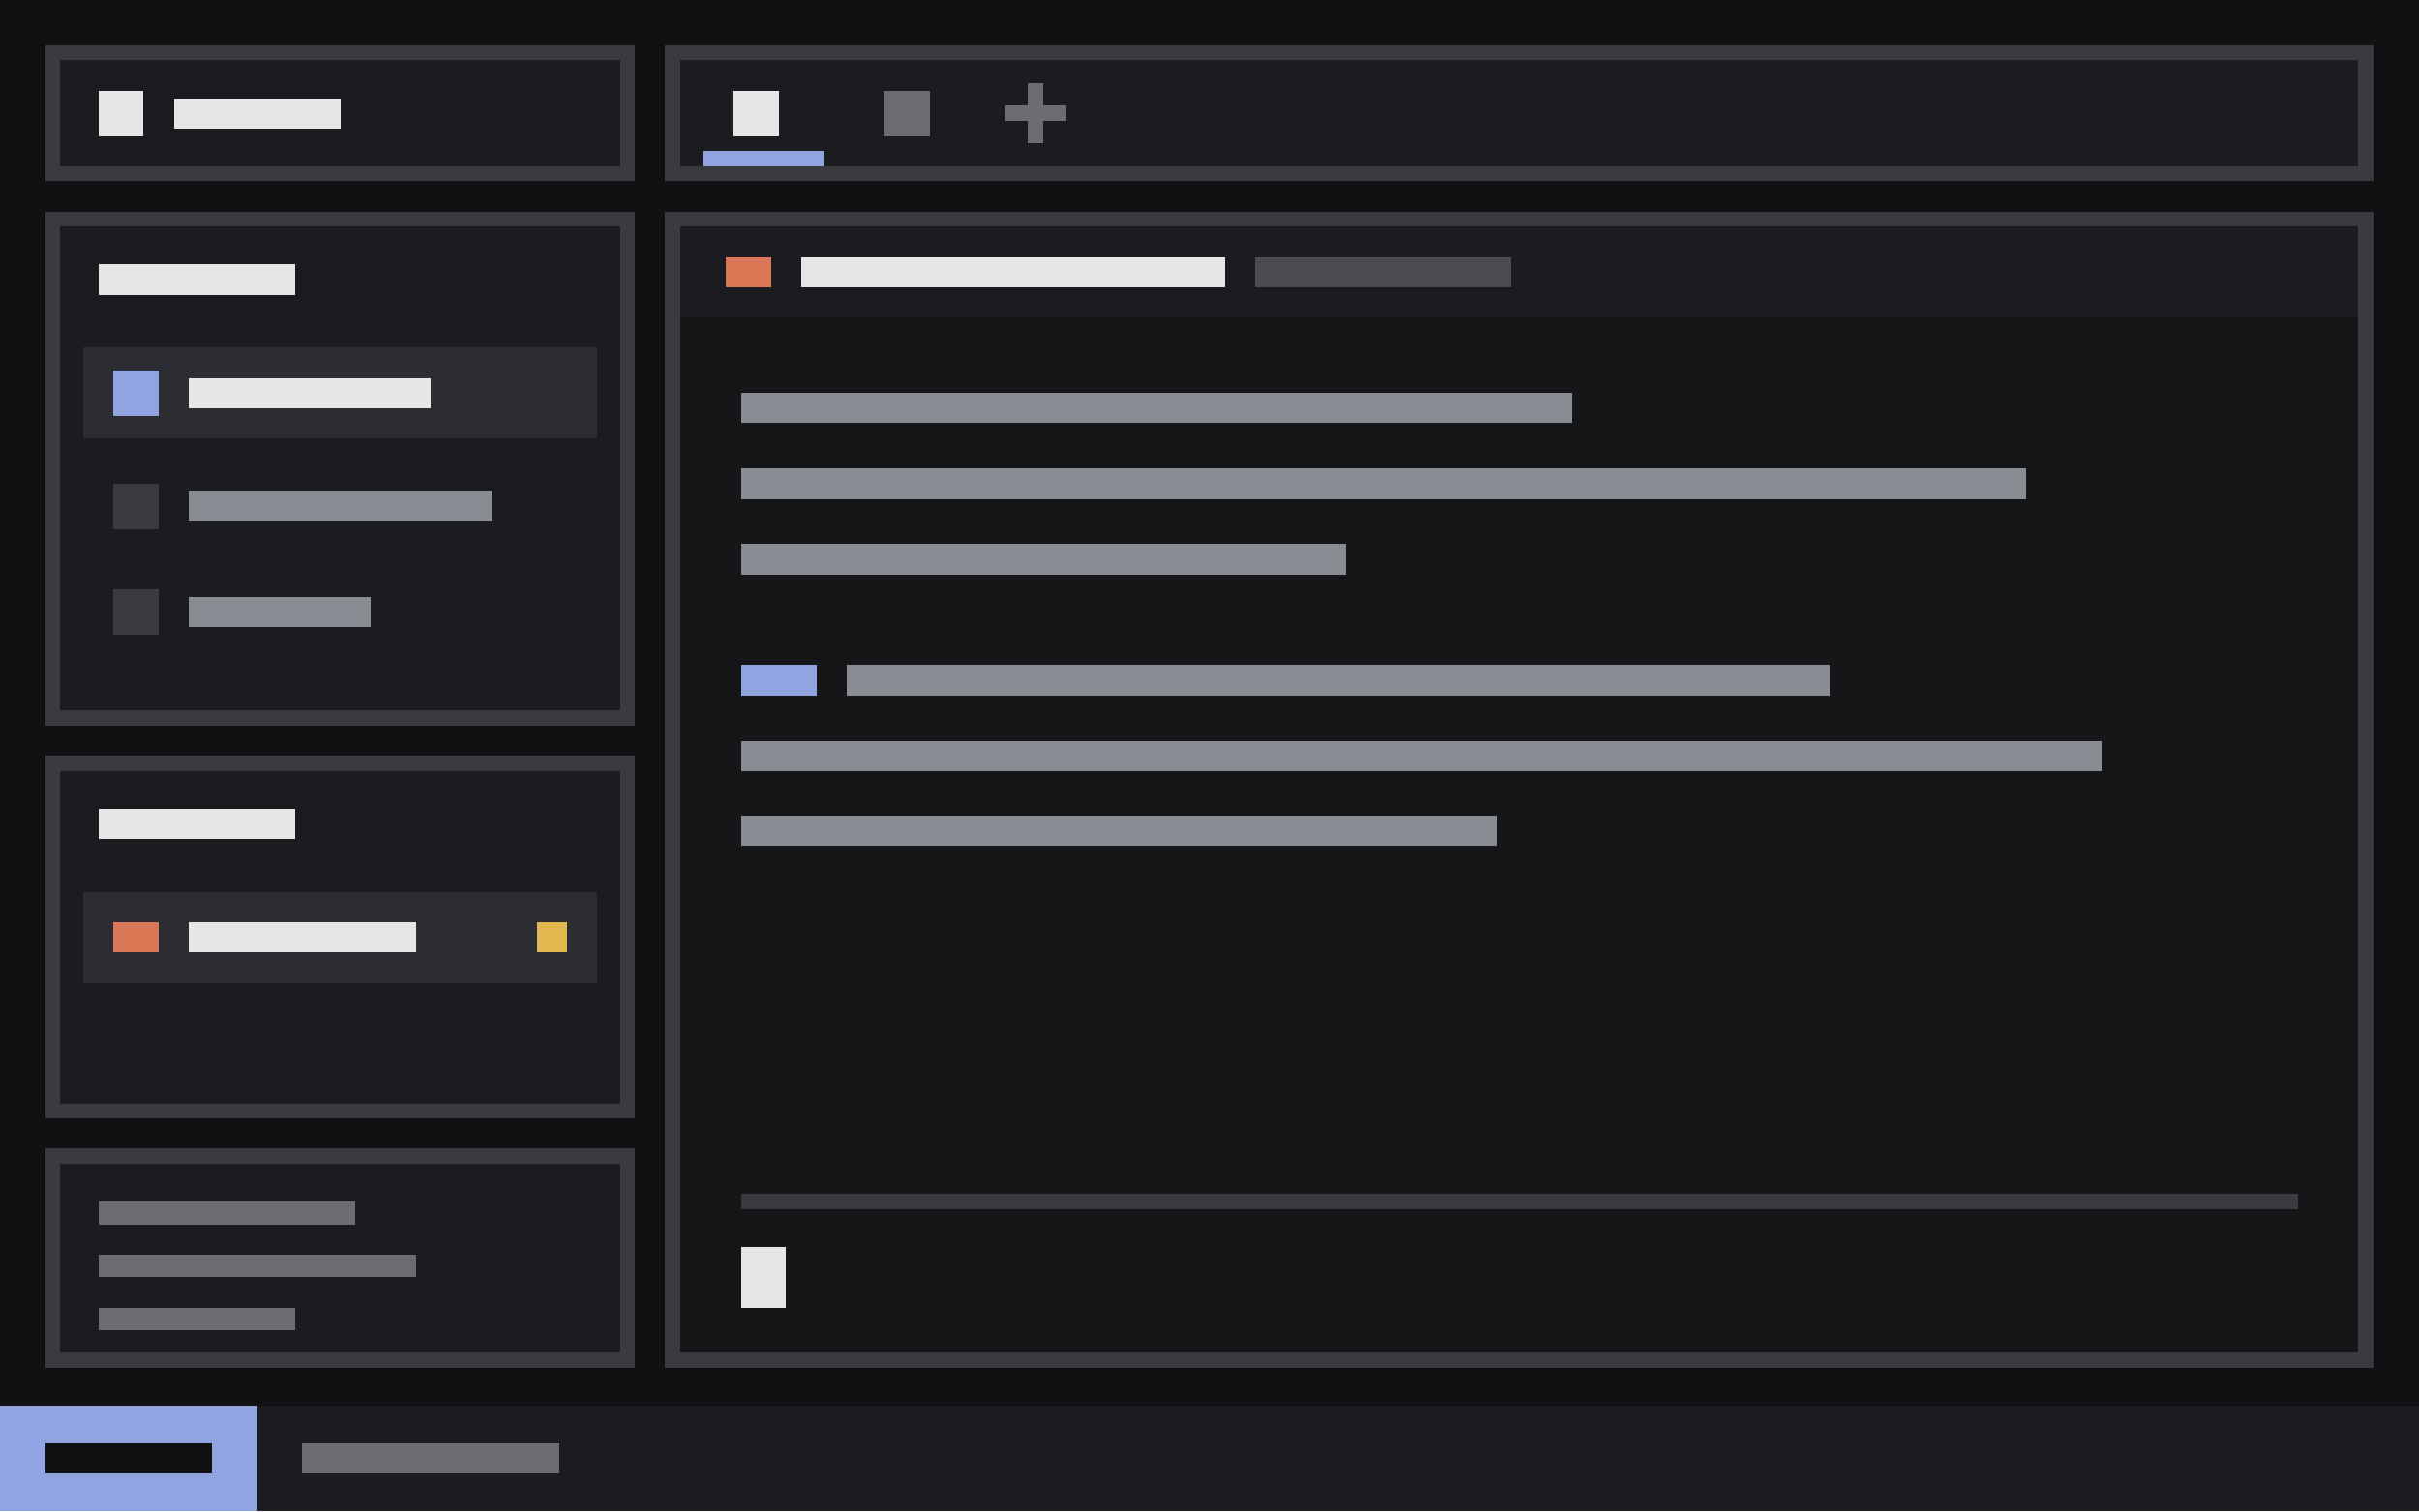
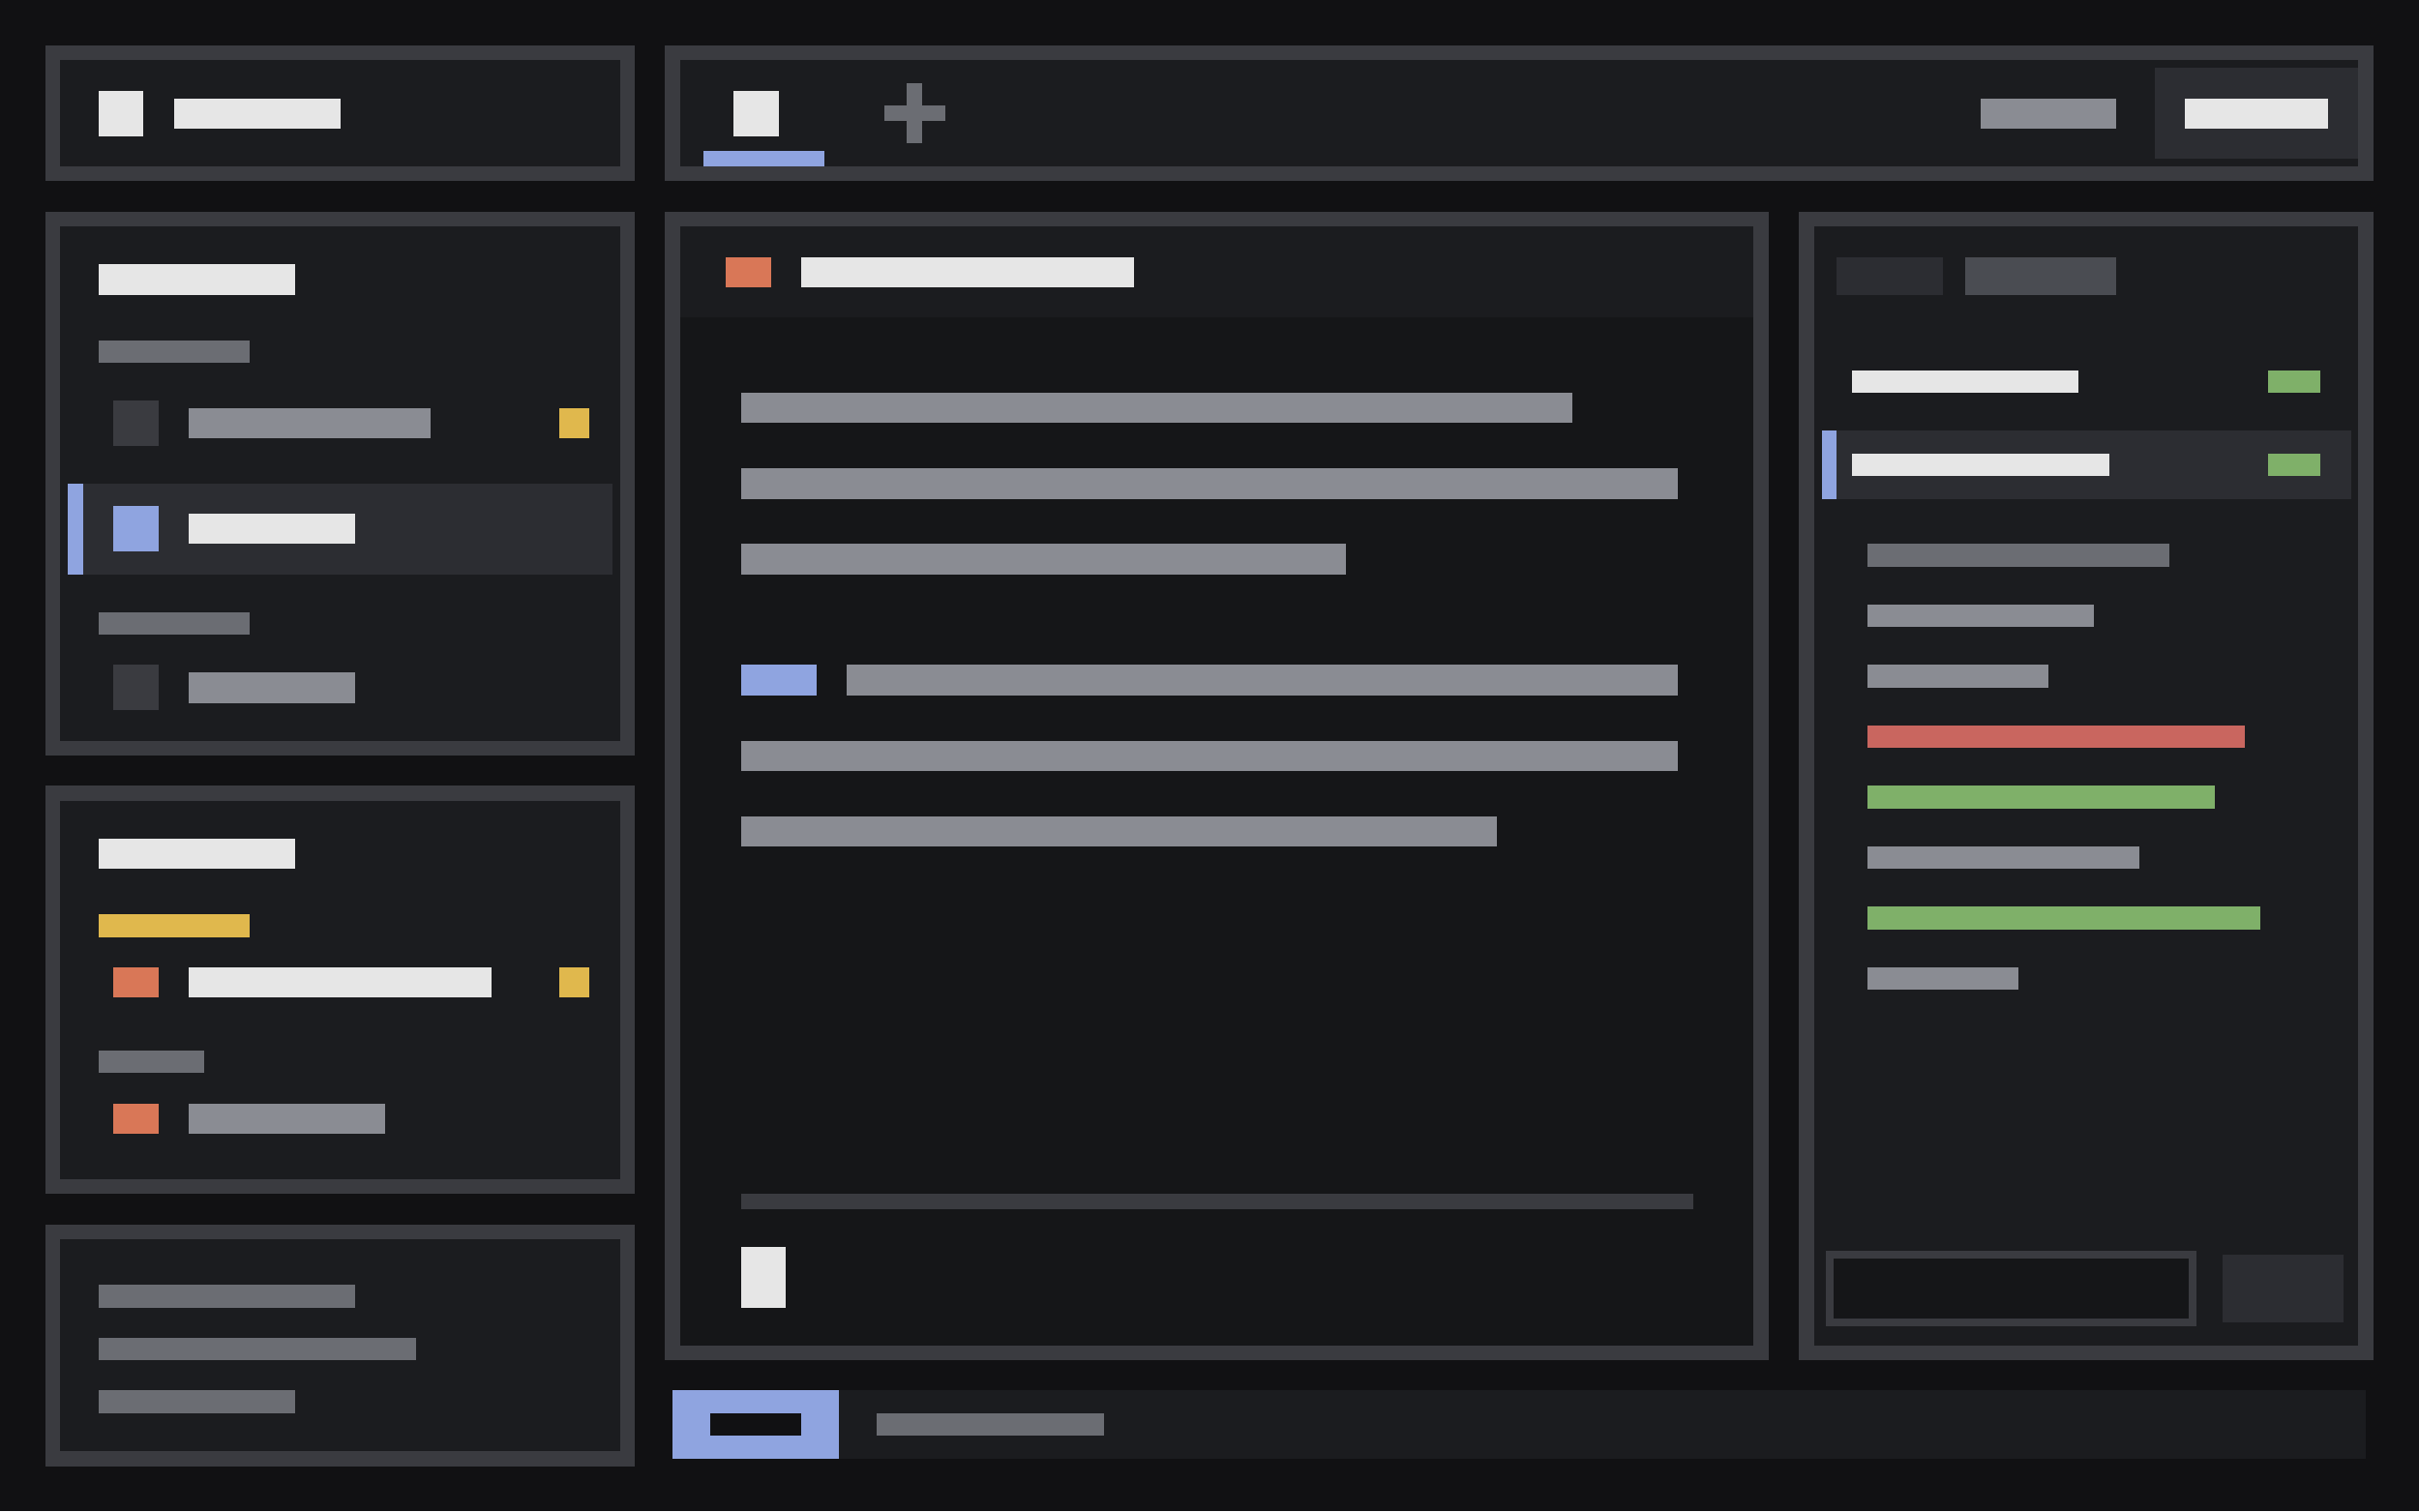
<svg xmlns="http://www.w3.org/2000/svg" width="320" height="200" viewBox="0 0 320 200" shape-rendering="crispEdges">
  <rect width="320" height="200" fill="#111113" />
  <g fill="#1b1c1f" stroke="#3a3b40" stroke-width="2">
    <rect x="7" y="7" width="76" height="16" />
-     <rect x="7" y="29" width="76" height="66" />
-     <rect x="7" y="101" width="76" height="46" />
-     <rect x="7" y="153" width="76" height="27" />
+     <rect x="7" y="29" width="76" height="70" />
+     <rect x="7" y="105" width="76" height="52" />
+     <rect x="7" y="163" width="76" height="30" />
    <rect x="89" y="7" width="224" height="16" />
-     <rect x="89" y="29" width="224" height="151" fill="#151618" />
+     <rect x="89" y="29" width="144" height="150" fill="#151618" />
+     <rect x="239" y="29" width="74" height="150" />
  </g>
  <rect x="13" y="12" width="6" height="6" fill="#e6e6e6" />
  <rect x="23" y="13" width="22" height="4" fill="#e6e6e6" />
  <rect x="13" y="35" width="26" height="4" fill="#e6e6e6" />
-   <rect x="11" y="46" width="68" height="12" fill="#2c2d32" />
-   <rect x="15" y="49" width="6" height="6" fill="#8fa4e0" />
-   <rect x="25" y="50" width="32" height="4" fill="#e6e6e6" />
-   <rect x="15" y="64" width="6" height="6" fill="#3a3b40" />
-   <rect x="25" y="65" width="40" height="4" fill="#8a8c93" />
-   <rect x="15" y="78" width="6" height="6" fill="#3a3b40" />
-   <rect x="25" y="79" width="24" height="4" fill="#8a8c93" />
-   <rect x="13" y="107" width="26" height="4" fill="#e6e6e6" />
-   <rect x="11" y="118" width="68" height="12" fill="#2c2d32" />
-   <rect x="15" y="122" width="6" height="4" fill="#d97757" />
-   <rect x="25" y="122" width="30" height="4" fill="#e6e6e6" />
-   <rect x="71" y="122" width="4" height="4" fill="#e0b84d" />
-   <rect x="13" y="159" width="34" height="3" fill="#6b6d73" />
-   <rect x="13" y="166" width="42" height="3" fill="#6b6d73" />
-   <rect x="13" y="173" width="26" height="3" fill="#6b6d73" />
+   <rect x="13" y="45" width="20" height="3" fill="#6b6d73" />
+   <rect x="15" y="53" width="6" height="6" fill="#3a3b40" />
+   <rect x="25" y="54" width="32" height="4" fill="#8a8c93" />
+   <rect x="74" y="54" width="4" height="4" fill="#e0b84d" />
+   <rect x="9" y="64" width="72" height="12" fill="#2c2d32" />
+   <rect x="9" y="64" width="2" height="12" fill="#8fa4e0" />
+   <rect x="15" y="67" width="6" height="6" fill="#8fa4e0" />
+   <rect x="25" y="68" width="22" height="4" fill="#e6e6e6" />
+   <rect x="13" y="81" width="20" height="3" fill="#6b6d73" />
+   <rect x="15" y="88" width="6" height="6" fill="#3a3b40" />
+   <rect x="25" y="89" width="22" height="4" fill="#8a8c93" />
+   <rect x="13" y="111" width="26" height="4" fill="#e6e6e6" />
+   <rect x="13" y="121" width="20" height="3" fill="#e0b84d" />
+   <rect x="15" y="128" width="6" height="4" fill="#d97757" />
+   <rect x="25" y="128" width="40" height="4" fill="#e6e6e6" />
+   <rect x="74" y="128" width="4" height="4" fill="#e0b84d" />
+   <rect x="13" y="139" width="14" height="3" fill="#6b6d73" />
+   <rect x="15" y="146" width="6" height="4" fill="#d97757" />
+   <rect x="25" y="146" width="26" height="4" fill="#8a8c93" />
+   <rect x="13" y="170" width="34" height="3" fill="#6b6d73" />
+   <rect x="13" y="177" width="42" height="3" fill="#6b6d73" />
+   <rect x="13" y="184" width="26" height="3" fill="#6b6d73" />
  <rect x="97" y="12" width="6" height="6" fill="#e6e6e6" />
  <rect x="93" y="20" width="16" height="2" fill="#8fa4e0" />
-   <rect x="117" y="12" width="6" height="6" fill="#6b6d73" />
-   <rect x="133" y="14" width="8" height="2" fill="#6b6d73" />
-   <rect x="136" y="11" width="2" height="8" fill="#6b6d73" />
-   <rect x="90" y="30" width="222" height="12" fill="#1b1c1f" />
+   <rect x="117" y="14" width="8" height="2" fill="#6b6d73" />
+   <rect x="120" y="11" width="2" height="8" fill="#6b6d73" />
+   <rect x="262" y="13" width="18" height="4" fill="#8a8c93" />
+   <rect x="285" y="9" width="27" height="12" fill="#2c2d32" />
+   <rect x="289" y="13" width="19" height="4" fill="#e6e6e6" />
+   <rect x="90" y="30" width="142" height="12" fill="#1b1c1f" />
  <rect x="96" y="34" width="6" height="4" fill="#d97757" />
-   <rect x="106" y="34" width="56" height="4" fill="#e6e6e6" />
-   <rect x="166" y="34" width="34" height="4" fill="#4a4c52" />
+   <rect x="106" y="34" width="44" height="4" fill="#e6e6e6" />
  <g fill="#8a8c93">
    <rect x="98" y="52" width="110" height="4" />
-     <rect x="98" y="62" width="170" height="4" />
+     <rect x="98" y="62" width="124" height="4" />
    <rect x="98" y="72" width="80" height="4" />
    <rect x="98" y="88" width="10" height="4" fill="#8fa4e0" />
-     <rect x="112" y="88" width="130" height="4" />
-     <rect x="98" y="98" width="180" height="4" />
+     <rect x="112" y="88" width="110" height="4" />
+     <rect x="98" y="98" width="124" height="4" />
    <rect x="98" y="108" width="100" height="4" />
  </g>
-   <rect x="98" y="158" width="206" height="2" fill="#3a3b40" />
+   <rect x="98" y="158" width="126" height="2" fill="#3a3b40" />
  <rect x="98" y="165" width="6" height="8" fill="#e6e6e6" />
-   <rect x="0" y="186" width="320" height="14" fill="#1b1c1f" />
-   <rect x="0" y="186" width="34" height="14" fill="#8fa4e0" />
-   <rect x="6" y="191" width="22" height="4" fill="#111113" />
-   <rect x="40" y="191" width="34" height="4" fill="#6b6d73" />
+   <rect x="243" y="34" width="14" height="5" fill="#2c2d32" />
+   <rect x="260" y="34" width="20" height="5" fill="#4a4c52" />
+   <rect x="241" y="46" width="70" height="9" fill="#1b1c1f" />
+   <rect x="245" y="49" width="30" height="3" fill="#e6e6e6" />
+   <rect x="300" y="49" width="7" height="3" fill="#7fb069" />
+   <rect x="241" y="57" width="70" height="9" fill="#2c2d32" />
+   <rect x="241" y="57" width="2" height="9" fill="#8fa4e0" />
+   <rect x="245" y="60" width="34" height="3" fill="#e6e6e6" />
+   <rect x="300" y="60" width="7" height="3" fill="#7fb069" />
+   <rect x="247" y="72" width="40" height="3" fill="#6b6d73" />
+   <rect x="247" y="80" width="30" height="3" fill="#8a8c93" />
+   <rect x="247" y="88" width="24" height="3" fill="#8a8c93" />
+   <rect x="247" y="96" width="50" height="3" fill="#c9665f" />
+   <rect x="247" y="104" width="46" height="3" fill="#7fb069" />
+   <rect x="247" y="112" width="36" height="3" fill="#8a8c93" />
+   <rect x="247" y="120" width="52" height="3" fill="#7fb069" />
+   <rect x="247" y="128" width="20" height="3" fill="#8a8c93" />
+   <rect x="242" y="166" width="48" height="9" fill="#151618" stroke="#3a3b40" />
+   <rect x="294" y="166" width="16" height="9" fill="#2c2d32" />
+   <rect x="89" y="184" width="224" height="9" fill="#1b1c1f" />
+   <rect x="89" y="184" width="22" height="9" fill="#8fa4e0" />
+   <rect x="94" y="187" width="12" height="3" fill="#111113" />
+   <rect x="116" y="187" width="30" height="3" fill="#6b6d73" />
</svg>
